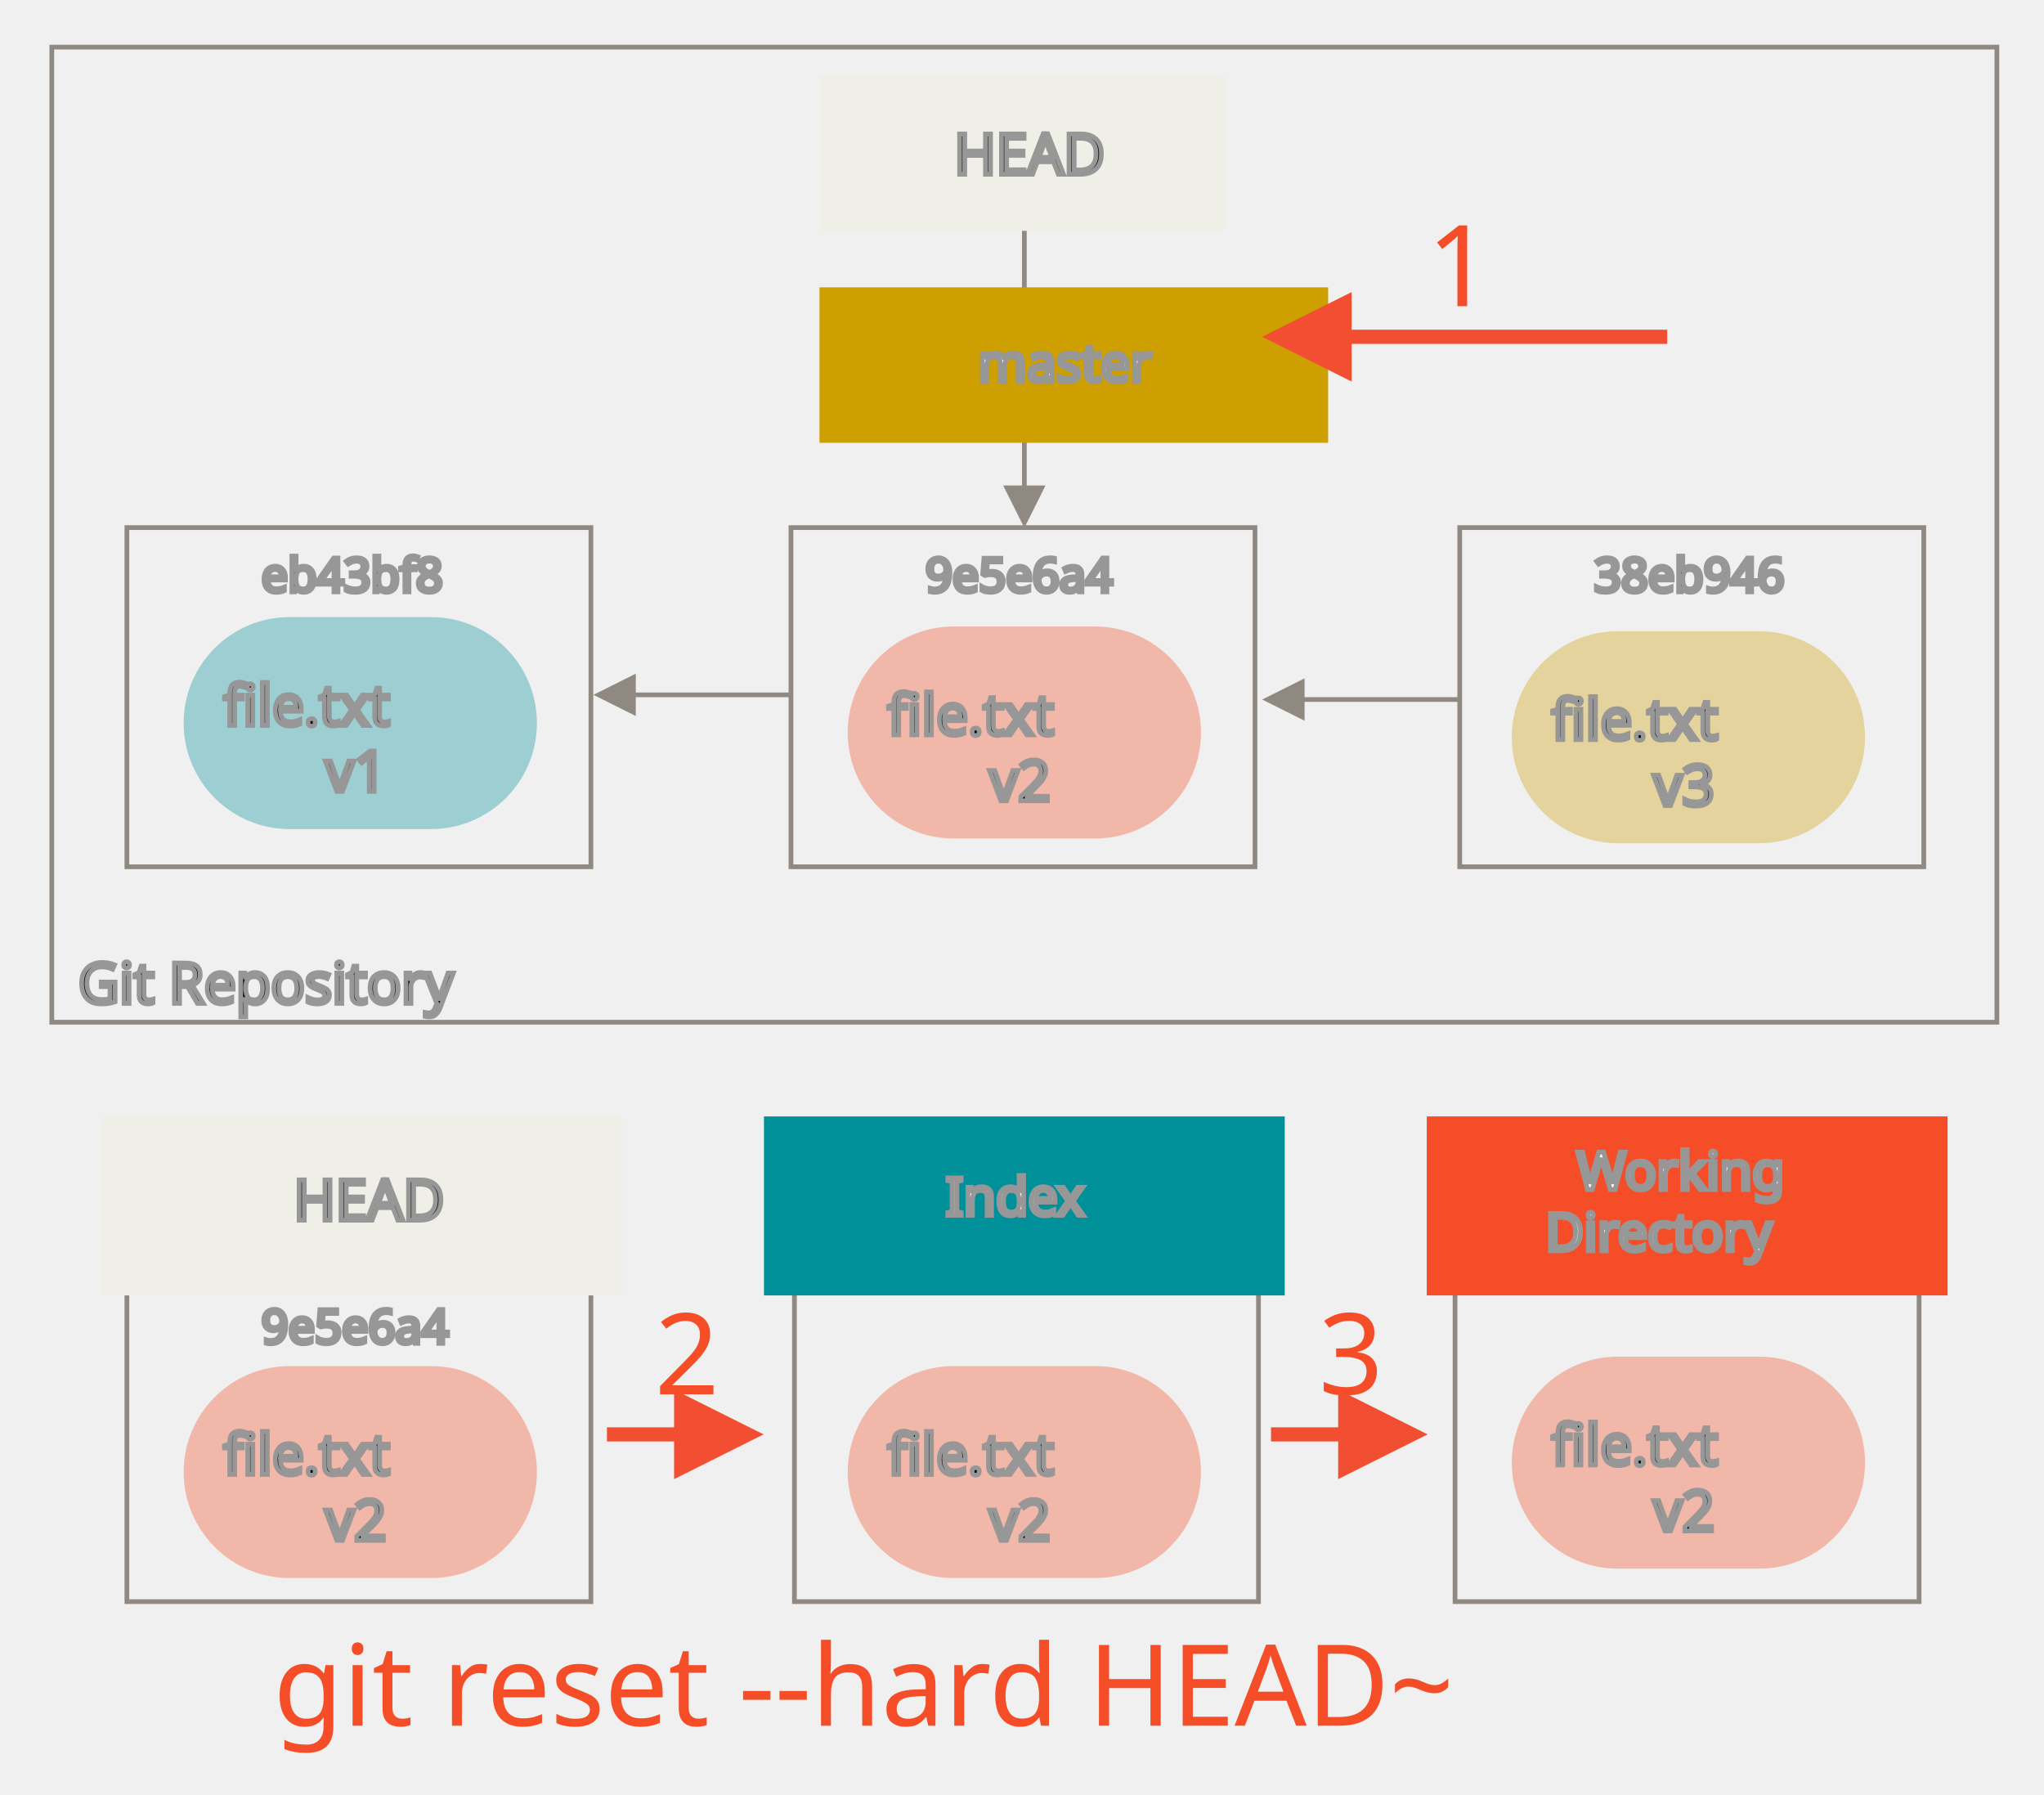
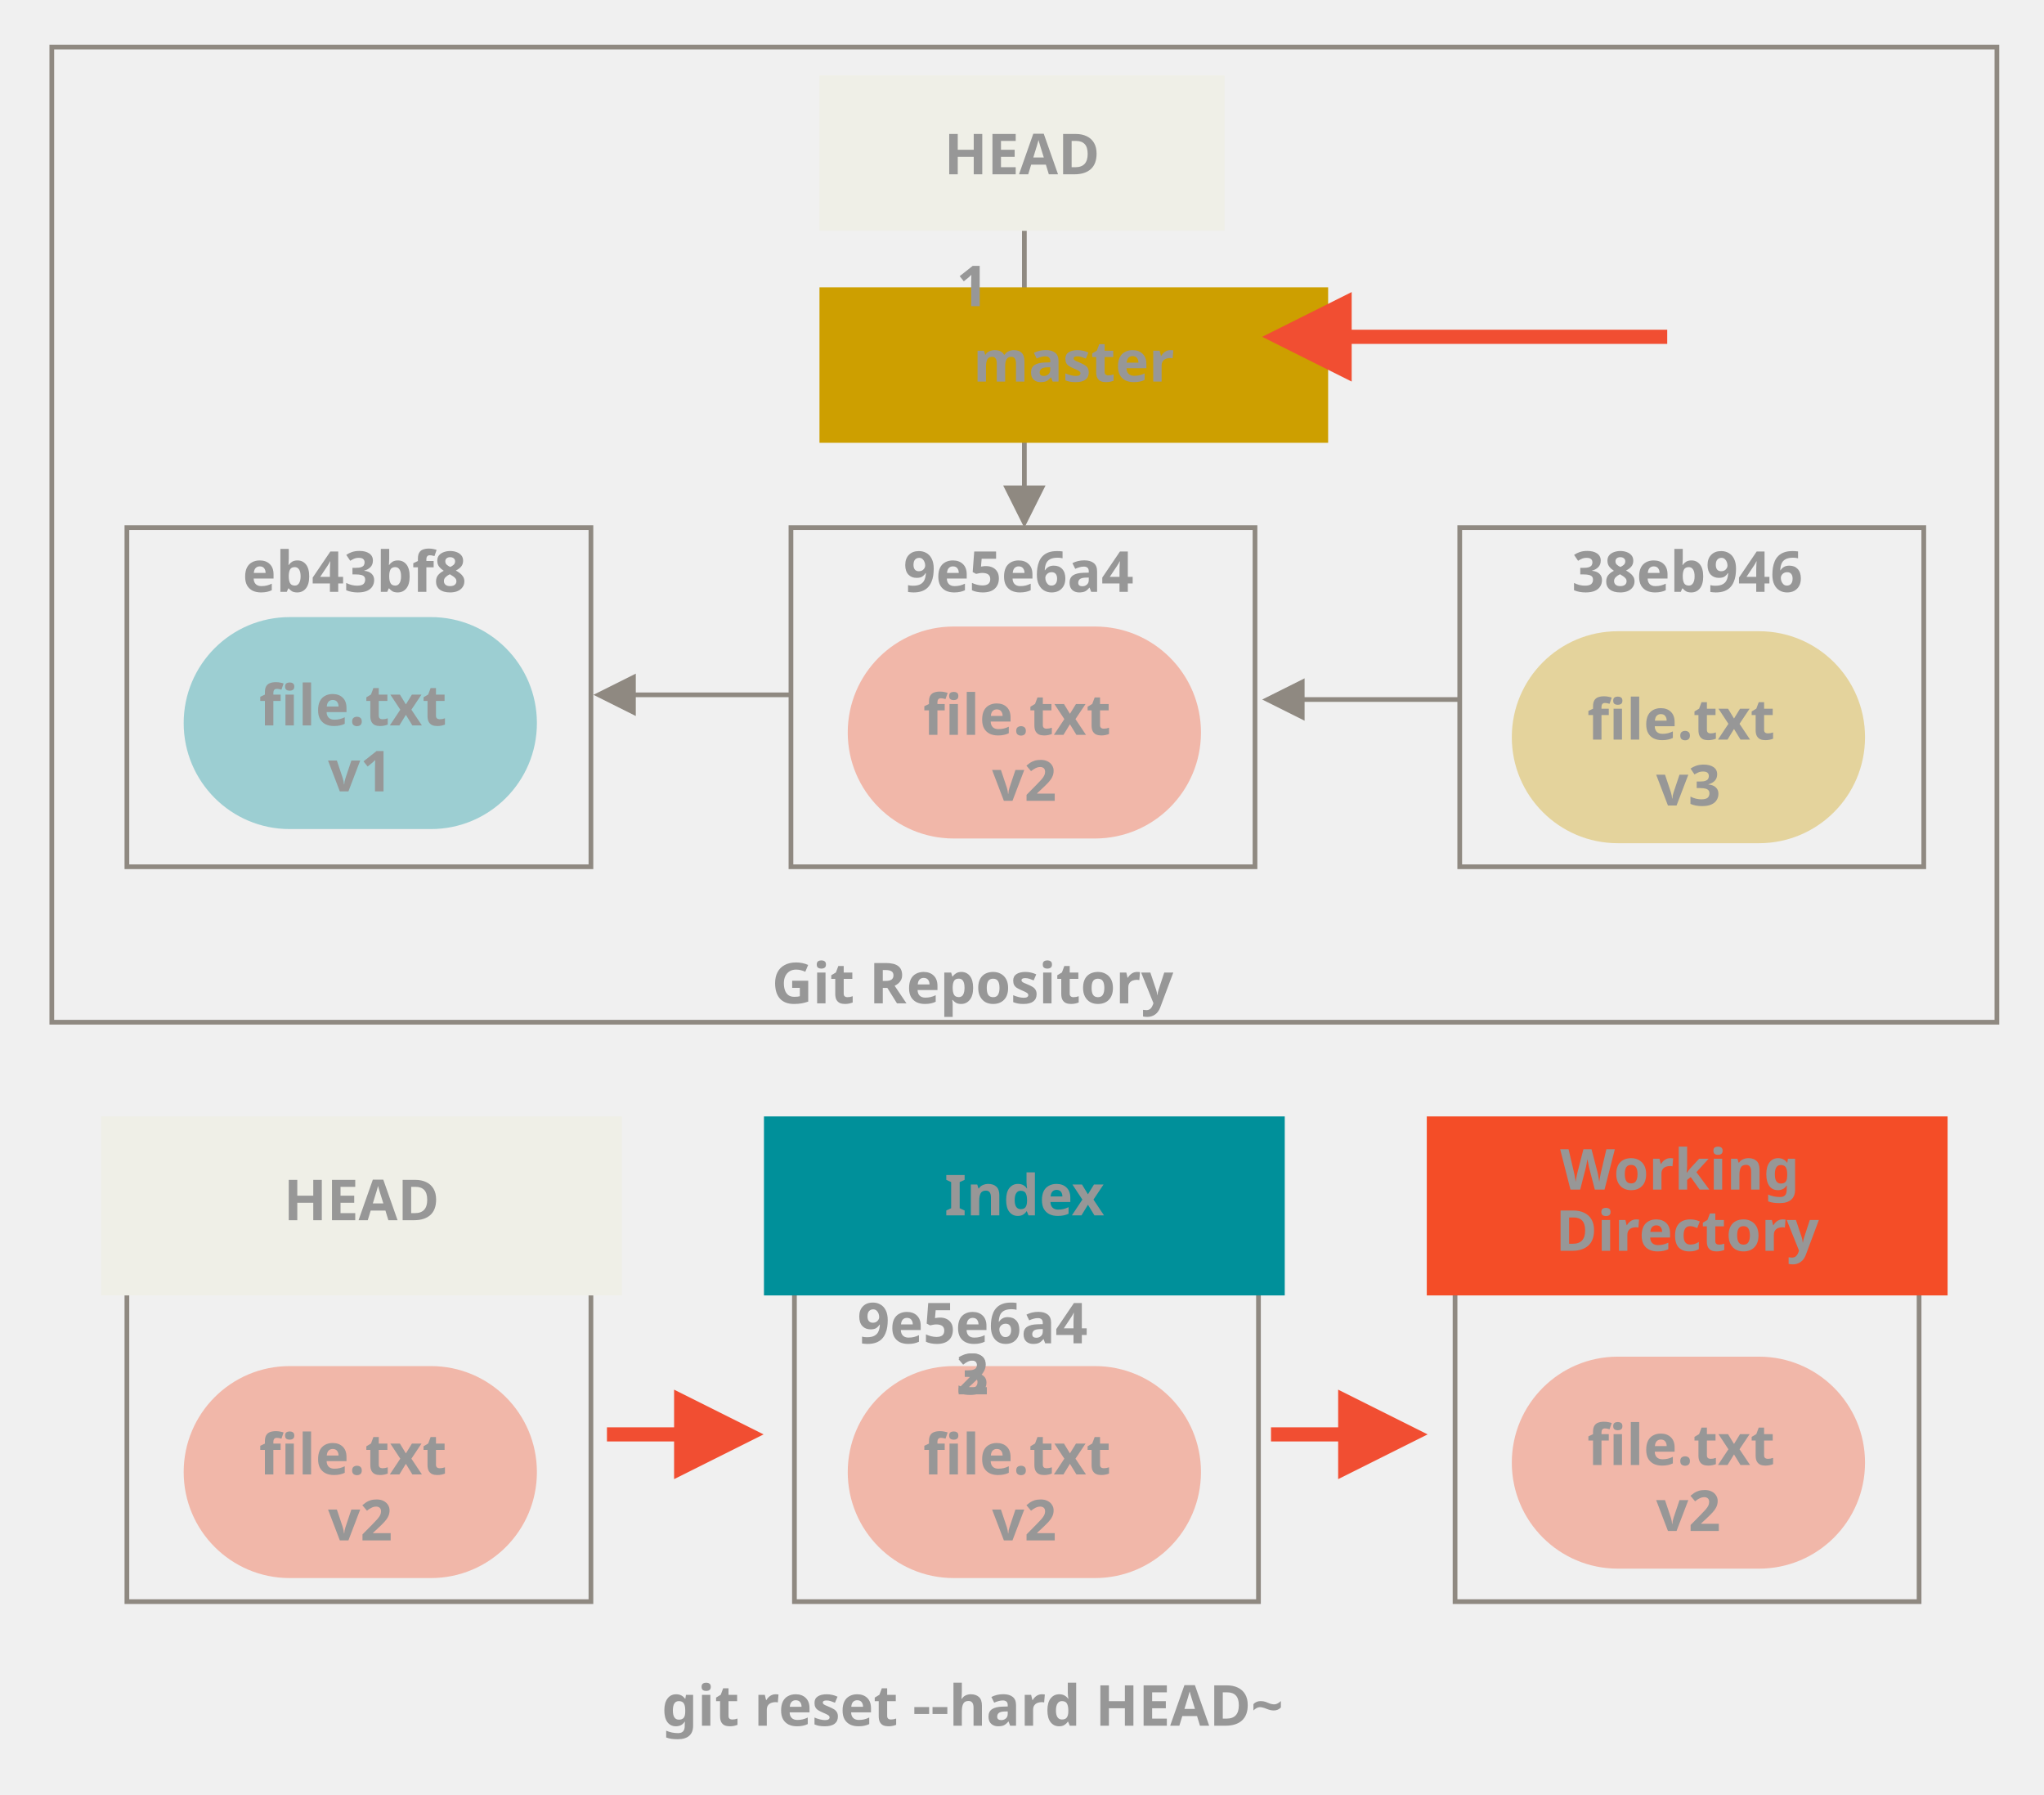
<svg xmlns="http://www.w3.org/2000/svg" width="434px" height="381px" viewBox="0 0 434 381" version="1.1">
  <g id="07---Reset-Hard" stroke="none" stroke-width="1" fill="none" fill-rule="evenodd">
    <g id="Rectangle-6-+-ref-(2-line)" transform="translate(302, 237)">
      <rect id="Rectangle-6" stroke="#8F8981" stroke-linecap="square" x="6.948" y="1" width="98.528" height="102" />
      <g id="ref-(2-line)" transform="translate(0.948265, 0)">
        <rect id="Rectangle-2" fill="#F44D27" x="0" y="0" width="110.58" height="38" />
-         <text id="master" stroke="#979797" font-family="RobotoMono-Regular, Roboto Mono" font-size="11.143" font-weight="normal" fill="#FFFFFF">
-           <tspan x="31.886" y="15.531">Working</tspan>
-           <tspan x="25.199" y="28.531">Directory</tspan>
+         <text stroke="#979797" stroke-width="0" font-family="Source Code Pro" font-size="12px" font-weight="900" fill="#979797" fill-opacity="1" text-anchor="middle" id="master">
+           <tspan x="55.29" y="15.531">Working</tspan>
+           <tspan x="55.29" y="28.531">Directory</tspan>
        </text>
      </g>
    </g>
    <g id="Rectangle-5-+-symref-(2-line)" transform="translate(162, 237)">
      <rect id="Rectangle-5" stroke="#8F8981" stroke-linecap="square" x="6.682" y="1" width="98.528" height="102" />
      <g id="symref-(2-line)" transform="translate(0.209946, 0)">
        <rect id="Rectangle-2" fill="#00909A" x="0" y="0" width="110.58" height="38" />
-         <text id="master" stroke="#979797" font-family="RobotoMono-Regular, Roboto Mono" font-size="11.143" font-weight="normal" fill="#FFFFFF">
-           <tspan x="38.573" y="21">Index</tspan>
+         <text stroke="#979797" stroke-width="0" font-family="Source Code Pro" font-size="12px" font-weight="900" fill="#979797" fill-opacity="1" text-anchor="middle" id="master">
+           <tspan x="55.29" y="21">Index</tspan>
        </text>
      </g>
    </g>
    <g id="Rectangle-4-+-other-(2-line)" transform="translate(21, 237)">
      <rect id="Rectangle-4" stroke="#8F8981" stroke-linecap="square" x="5.943" y="1" width="98.528" height="102" />
      <g id="other-(2-line)">
        <g transform="translate(0.471627, 0)">
          <rect id="Rectangle-2" fill="#EFEFE7" x="0" y="0" width="110.58" height="38" />
-           <text id="master-4" stroke="#979797" font-family="RobotoMono-Regular, Roboto Mono" font-size="12" font-weight="normal" fill="#000000">
-             <tspan x="40.888" y="22.031">HEAD</tspan>
+           <text stroke="#979797" stroke-width="0" font-family="Source Code Pro" font-size="12px" font-weight="900" fill="#979797" fill-opacity="1" text-anchor="middle" id="master-4">
+             <tspan x="55.29" y="22.031">HEAD</tspan>
          </text>
        </g>
      </g>
    </g>
    <g id="Line-+-symref-+-goldref" transform="translate(174, 16)">
      <path id="Line" d="M43,87.058 L43,19.942 L44,19.942 L44,87.058 L48,87.058 L43.5,96.058 L39,87.058 L43,87.058 Z" fill="#8F8981" fill-rule="nonzero" />
      <g id="other">
        <rect id="Rectangle-2" fill="#EFEFE7" fill-rule="evenodd" x="0" y="0" width="86" height="33" />
-         <text id="master" stroke="#979797" stroke-width="1" font-family="RobotoMono-Regular, Roboto Mono" font-size="12" font-weight="normal" fill="#000000">
-           <tspan x="28.598" y="21">HEAD</tspan>
+         <text stroke="#979797" stroke-width="0" font-family="Source Code Pro" font-size="12px" font-weight="900" fill="#979797" fill-opacity="1" text-anchor="middle" id="master">
+           <tspan x="43" y="21">HEAD</tspan>
        </text>
      </g>
      <g id="goldref" transform="translate(0, 45)">
        <rect id="Rectangle-3" fill="#CD9F00" fill-rule="evenodd" x="0" y="0" width="108" height="33" />
-         <text id="master-2" stroke="#979797" stroke-width="1" font-family="RobotoMono-Regular, Roboto Mono" font-size="11.143" font-weight="normal" fill="#FFFFFF">
-           <tspan x="33.626" y="20">master</tspan>
+         <text stroke="#979797" stroke-width="0" font-family="Source Code Pro" font-size="12px" font-weight="900" fill="#979797" fill-opacity="1" text-anchor="middle" id="master-2">
+           <tspan x="54" y="20">master</tspan>
        </text>
      </g>
    </g>
    <rect id="Rectangle-7" stroke="#8F8981" stroke-linecap="square" x="11" y="10" width="413" height="207" />
-     <text id="Git-Repository" stroke="#979797" font-family="RobotoMono-Regular, Roboto Mono" font-size="12" font-weight="normal" fill="#000000">
-       <tspan x="16.592" y="213">Git Repository</tspan>
+     <text stroke="#979797" stroke-width="0" font-family="Source Code Pro" font-size="12px" font-weight="900" fill="#979797" fill-opacity="1" text-anchor="middle" id="Git-Repository">
+       <tspan x="206.5" y="213">Git Repository</tspan>
    </text>
    <g id="brown-3" transform="translate(39, 290)">
      <rect id="Rectangle-1" fill-opacity="0.35" fill="#F44D27" x="0" y="0" width="75" height="45" rx="22.5" />
-       <text id="file.txt" stroke="#979797" font-family="RobotoMono-Regular, Roboto Mono" font-size="12" font-weight="normal" fill="#000000">
-         <tspan x="8.468" y="23">file.txt</tspan>
-         <tspan x="30.074" y="37">v2</tspan>
+       <text stroke="#979797" stroke-width="0" font-family="Source Code Pro" font-size="12px" font-weight="900" fill="#979797" fill-opacity="1" text-anchor="middle" id="file.txt">
+         <tspan x="37.5" y="23">file.txt</tspan>
+         <tspan x="37.5" y="37">v2</tspan>
      </text>
    </g>
    <g id="brown-7" transform="translate(180, 290)">
      <rect id="Rectangle-1" fill-opacity="0.35" fill="#F44D27" x="0" y="0" width="75" height="45" rx="22.5" />
-       <text id="file.txt" stroke="#979797" font-family="RobotoMono-Regular, Roboto Mono" font-size="12" font-weight="normal" fill="#000000">
-         <tspan x="8.468" y="23">file.txt</tspan>
-         <tspan x="30.074" y="37">v2</tspan>
+       <text stroke="#979797" stroke-width="0" font-family="Source Code Pro" font-size="12px" font-weight="900" fill="#979797" fill-opacity="1" text-anchor="middle" id="file.txt">
+         <tspan x="37.5" y="23">file.txt</tspan>
+         <tspan x="37.5" y="37">v2</tspan>
      </text>
    </g>
    <g id="brown-8" transform="translate(321, 288)">
      <rect id="Rectangle-1" fill-opacity="0.35" fill="#F44D27" x="0" y="0" width="75" height="45" rx="22.5" />
-       <text id="file.txt" stroke="#979797" font-family="RobotoMono-Regular, Roboto Mono" font-size="12" font-weight="normal" fill="#000000">
-         <tspan x="8.468" y="23">file.txt</tspan>
-         <tspan x="30.074" y="37">v2</tspan>
+       <text stroke="#979797" stroke-width="0" font-family="Source Code Pro" font-size="12px" font-weight="900" fill="#979797" fill-opacity="1" text-anchor="middle" id="file.txt">
+         <tspan x="37.5" y="23">file.txt</tspan>
+         <tspan x="37.5" y="37">v2</tspan>
      </text>
    </g>
-     <text id="git-reset---hard-HEA" font-family="RobotoMono-Regular, Roboto Mono" font-size="24" font-weight="normal" fill="#F44D27">
-       <tspan x="58.062" y="366.34">git reset --hard HEAD~</tspan>
+     <text stroke="#979797" stroke-width="0" font-family="Source Code Pro" font-size="12px" font-weight="900" fill="#979797" fill-opacity="1" text-anchor="middle" id="git-reset---hard-HEA">
+       <tspan x="206.5" y="366.34">git reset --hard HEAD~</tspan>
    </text>
-     <text id="10" stroke="#979797" font-family="RobotoMono-Regular, Roboto Mono" font-size="10" font-weight="normal" fill="#413932">
-       <tspan x="55.497" y="285.17">9e5e6a4</tspan>
+     <text stroke="#979797" stroke-width="0" font-family="Source Code Pro" font-size="12px" font-weight="900" fill="#979797" fill-opacity="1" text-anchor="middle" id="10">
+       <tspan x="206.5" y="285.17">9e5e6a4</tspan>
    </text>
    <g id="Rectangle-8-+-brown-4-+-eb43bf8-2" transform="translate(26, 112)">
      <rect id="Rectangle-8" stroke="#8F8981" stroke-linecap="square" x="0.943" y="0" width="98.528" height="72" />
      <g id="brown-4" transform="translate(13, 19)">
        <rect id="Rectangle-1" fill-opacity="0.35" fill="#00909A" x="0" y="0" width="75" height="45" rx="22.5" />
-         <text id="file.txt" stroke="#979797" font-family="RobotoMono-Regular, Roboto Mono" font-size="12" font-weight="normal" fill="#000000">
-           <tspan x="8.468" y="23">file.txt</tspan>
-           <tspan x="30.074" y="37">v1</tspan>
+         <text stroke="#979797" stroke-width="0" font-family="Source Code Pro" font-size="12px" font-weight="900" fill="#979797" fill-opacity="1" text-anchor="middle" id="file.txt">
+           <tspan x="37.5" y="23">file.txt</tspan>
+           <tspan x="37.5" y="37">v1</tspan>
        </text>
      </g>
-       <text id="eb43bf8-2" stroke="#979797" font-family="RobotoMono-Regular, Roboto Mono" font-size="10" font-weight="normal" fill="#413932">
-         <tspan x="29.494" y="13.642">eb43bf8</tspan>
+       <text stroke="#979797" stroke-width="0" font-family="Source Code Pro" font-size="12px" font-weight="900" fill="#979797" fill-opacity="1" text-anchor="middle" id="eb43bf8-2">
+         <tspan x="49.264" y="13.642">eb43bf8</tspan>
      </text>
    </g>
    <g id="brown-5-+-Rectangle-9-+-9e5e6a4" transform="translate(167, 112)">
      <g id="brown-5" transform="translate(13, 21)">
        <rect id="Rectangle-1" fill-opacity="0.35" fill="#F44D27" x="0" y="0" width="75" height="45" rx="22.5" />
-         <text id="file.txt" stroke="#979797" font-family="RobotoMono-Regular, Roboto Mono" font-size="12" font-weight="normal" fill="#000000">
-           <tspan x="8.468" y="23">file.txt</tspan>
-           <tspan x="30.074" y="37">v2</tspan>
+         <text stroke="#979797" stroke-width="0" font-family="Source Code Pro" font-size="12px" font-weight="900" fill="#979797" fill-opacity="1" text-anchor="middle" id="file.txt">
+           <tspan x="37.5" y="23">file.txt</tspan>
+           <tspan x="37.5" y="37">v2</tspan>
        </text>
      </g>
      <rect id="Rectangle-9" stroke="#8F8981" stroke-linecap="square" x="0.943" y="0" width="98.528" height="72" />
-       <text id="9e5e6a4" stroke="#979797" font-family="RobotoMono-Regular, Roboto Mono" font-size="10" font-weight="normal" fill="#413932">
-         <tspan x="29.497" y="13.642">9e5e6a4</tspan>
+       <text stroke="#979797" stroke-width="0" font-family="Source Code Pro" font-size="12px" font-weight="900" fill="#979797" fill-opacity="1" text-anchor="middle" id="9e5e6a4">
+         <tspan x="49.264" y="13.642">9e5e6a4</tspan>
      </text>
    </g>
    <g id="brown-6-+-Rectangle-9-+-38eb946" transform="translate(309, 112)">
      <g id="brown-6" transform="translate(12, 22)">
        <rect id="Rectangle-1" fill-opacity="0.35" fill="#CD9F00" x="0" y="0" width="75" height="45" rx="22.5" />
-         <text id="file.txt" stroke="#979797" font-family="RobotoMono-Regular, Roboto Mono" font-size="12" font-weight="normal" fill="#000000">
-           <tspan x="8.468" y="23">file.txt</tspan>
-           <tspan x="30.074" y="37">v3</tspan>
+         <text stroke="#979797" stroke-width="0" font-family="Source Code Pro" font-size="12px" font-weight="900" fill="#979797" fill-opacity="1" text-anchor="middle" id="file.txt">
+           <tspan x="37.5" y="23">file.txt</tspan>
+           <tspan x="37.5" y="37">v3</tspan>
        </text>
      </g>
      <rect id="Rectangle-9" stroke="#8F8981" stroke-linecap="square" x="0.943" y="0" width="98.528" height="72" />
-       <text id="38eb946" stroke="#979797" font-family="RobotoMono-Regular, Roboto Mono" font-size="10" font-weight="normal" fill="#413932">
-         <tspan x="29.497" y="13.642">38eb946</tspan>
+       <text stroke="#979797" stroke-width="0" font-family="Source Code Pro" font-size="12px" font-weight="900" fill="#979797" fill-opacity="1" text-anchor="middle" id="38eb946">
+         <tspan x="49.264" y="13.642">38eb946</tspan>
      </text>
    </g>
    <path id="Line-2" d="M135,147 L168,147 L168,148 L135,148 L135,152 L126,147.5 L135,143 L135,147 Z" fill="#8F8981" fill-rule="nonzero" />
    <path id="Line-3" d="M287,70 L354,70 L354,73 L287,73 L287,81 L268,71.5 L287,62 L287,70 Z" fill="#F14E32" fill-rule="nonzero" />
    <path id="Line-4" d="M143.128,306 L128.872,306 L128.872,303 L143.128,303 L143.128,295 L162.128,304.5 L143.128,314 L143.128,306 Z" fill="#F14E32" fill-rule="nonzero" />
-     <text id="2" font-family="RobotoMono-Regular, Roboto Mono" font-size="24" font-weight="normal" fill="#F44D27">
-       <tspan x="139" y="296">2</tspan>
+     <text stroke="#979797" stroke-width="0" font-family="Source Code Pro" font-size="12px" font-weight="900" fill="#979797" fill-opacity="1" text-anchor="middle" id="2">
+       <tspan x="206.5" y="296">2</tspan>
    </text>
    <path id="Line-5" d="M284.128,306 L269.872,306 L269.872,303 L284.128,303 L284.128,295 L303.128,304.5 L284.128,314 L284.128,306 Z" fill="#F14E32" fill-rule="nonzero" />
-     <text id="3" font-family="RobotoMono-Regular, Roboto Mono" font-size="24" font-weight="normal" fill="#F44D27">
-       <tspan x="280" y="296">3</tspan>
+     <text stroke="#979797" stroke-width="0" font-family="Source Code Pro" font-size="12px" font-weight="900" fill="#979797" fill-opacity="1" text-anchor="middle" id="3">
+       <tspan x="206.5" y="296">3</tspan>
    </text>
-     <text id="1" font-family="RobotoMono-Regular, Roboto Mono" font-size="24" font-weight="normal" fill="#F44D27">
-       <tspan x="303" y="65">1</tspan>
+     <text stroke="#979797" stroke-width="0" font-family="Source Code Pro" font-size="12px" font-weight="900" fill="#979797" fill-opacity="1" text-anchor="middle" id="1">
+       <tspan x="206.5" y="65">1</tspan>
    </text>
    <path id="Line-6" d="M277,148 L310,148 L310,149 L277,149 L277,153 L268,148.5 L277,144 L277,148 Z" fill="#8F8981" fill-rule="nonzero" />
  </g>
</svg>
